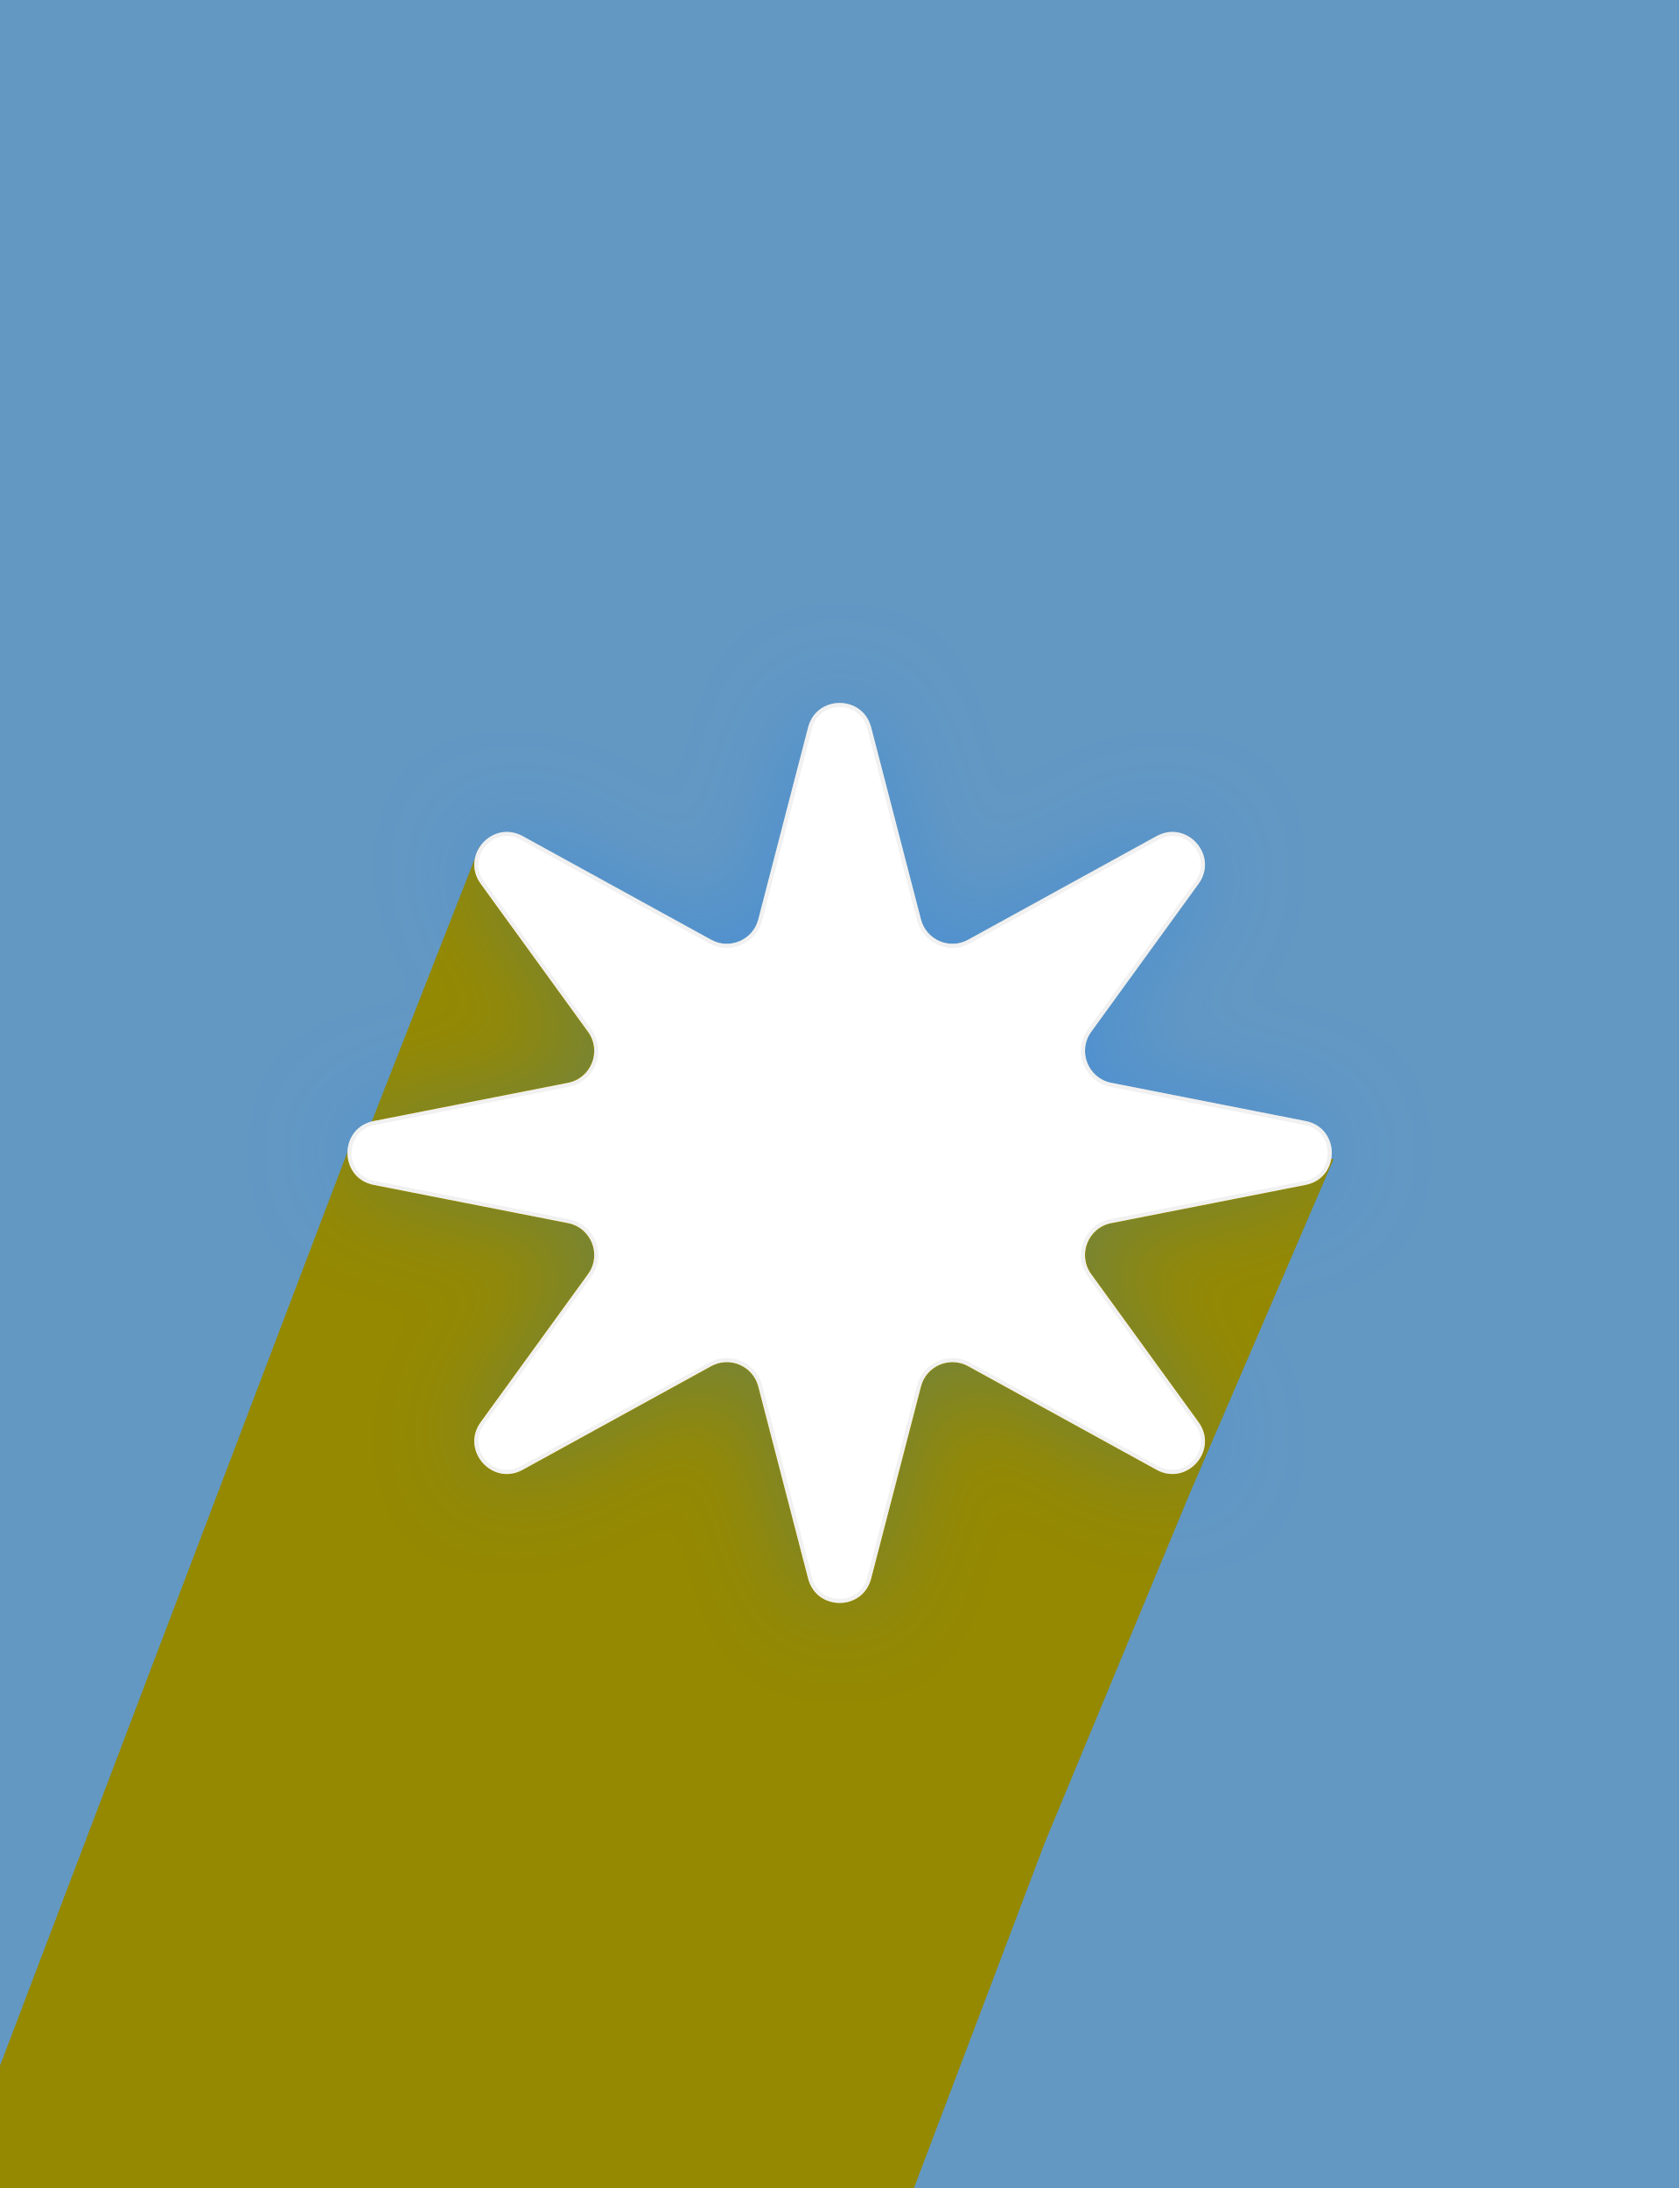
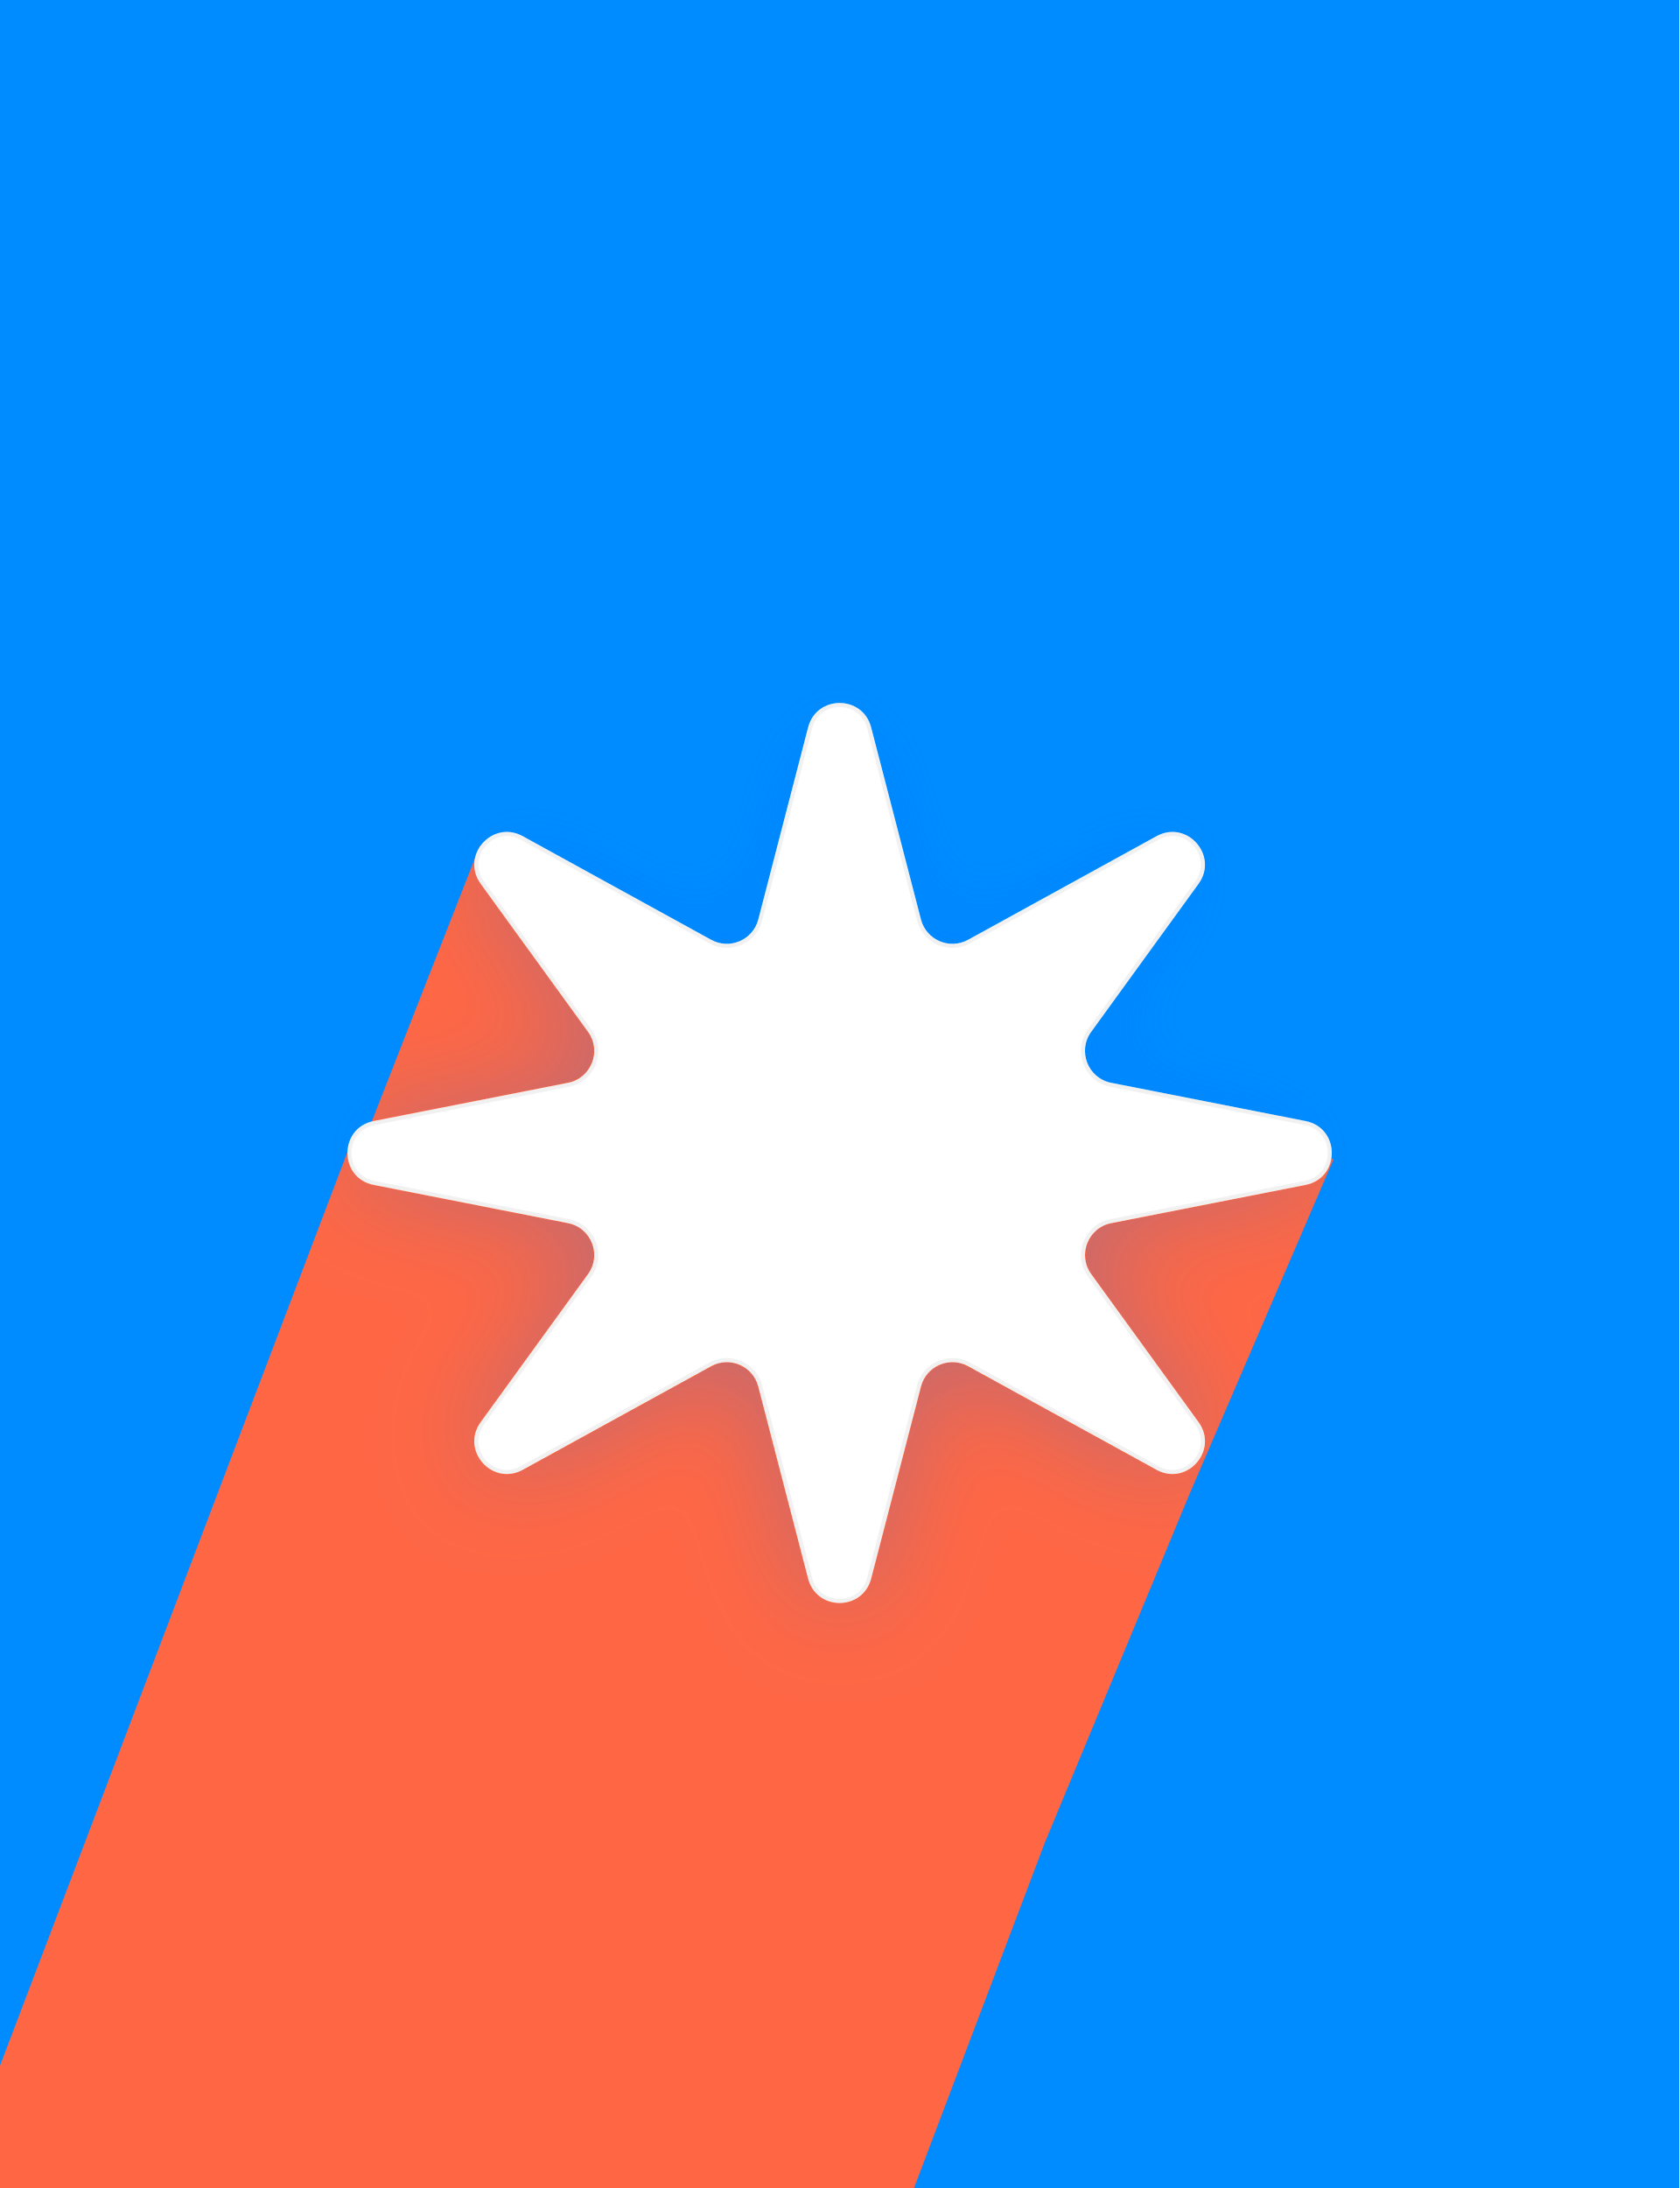
<svg xmlns="http://www.w3.org/2000/svg" width="413" height="538" viewBox="0 0 413 538" fill="none">
  <g clip-path="url(#clip0_349_1381)">
-     <rect width="413" height="538" fill="#6398C3" />
-     <path d="M118 208L175 232.5L198 250L224 242.5L239.5 262L260 280.5L328 285L292.5 367.5L257 453L203 595.5L553 538L-16 550L86.5 280.5L88 284.5L118 208Z" fill="#958901" />
+     <rect width="413" height="538" fill="#008CFF" />
+     <path d="M118 208L175 232.5L198 250L224 242.5L239.5 262L260 280.5L328 285L292.5 367.5L257 453L203 595.5L553 538L-16 550L86.5 280.5L88 284.5L118 208Z" fill="#FF6744" />
    <g filter="url(#filter0_d_349_1381)">
      <path d="M198.756 178.843C200.829 170.856 212.171 170.856 214.244 178.843L226.5 226.08C227.81 231.13 233.526 233.594 238.098 231.081L284.442 205.604C291.928 201.489 299.788 210.397 294.772 217.312L268.371 253.708C264.941 258.437 267.571 265.128 273.303 266.255L321.082 275.65C329.69 277.343 329.69 289.657 321.082 291.35L273.303 300.745C267.571 301.872 264.941 308.563 268.371 313.292L294.772 349.688C299.788 356.603 291.928 365.511 284.442 361.396L238.098 335.919C233.526 333.406 227.81 335.87 226.5 340.92L214.244 388.157C212.171 396.144 200.829 396.144 198.756 388.157L186.5 340.92C185.19 335.87 179.474 333.406 174.902 335.919L128.558 361.396C121.072 365.511 113.212 356.603 118.228 349.688L144.629 313.292C148.059 308.563 145.429 301.872 139.697 300.745L91.918 291.35C83.31 289.657 83.31 277.343 91.918 275.65L139.697 266.255C145.429 265.128 148.059 258.437 144.629 253.708L118.228 217.312C113.212 210.397 121.072 201.489 128.558 205.604L174.902 231.081C179.474 233.594 185.19 231.13 186.5 226.08L198.756 178.843Z" fill="white" />
      <path d="M199.24 178.969C201.183 171.481 211.817 171.481 213.76 178.969L226.017 226.205C227.409 231.571 233.481 234.19 238.339 231.52L284.684 206.042C291.701 202.185 299.069 210.536 294.367 217.019L267.966 253.414C264.321 258.438 267.117 265.548 273.207 266.745L320.985 276.141C329.056 277.728 329.056 289.272 320.985 290.859L273.207 300.255C267.117 301.452 264.321 308.562 267.966 313.586L294.367 349.981C299.069 356.464 291.701 364.815 284.684 360.958L238.339 335.48C233.481 332.81 227.409 335.429 226.017 340.795L213.76 388.031C211.817 395.519 201.183 395.519 199.24 388.031L186.983 340.795C185.591 335.429 179.519 332.81 174.661 335.48L128.316 360.958C121.299 364.815 113.931 356.464 118.633 349.981L145.034 313.586C148.679 308.562 145.883 301.452 139.793 300.255L92.015 290.859C83.944 289.272 83.944 277.728 92.015 276.141L139.793 266.745C145.883 265.548 148.679 258.438 145.034 253.414L118.633 217.019C113.931 210.536 121.299 202.185 128.316 206.042L174.661 231.52C179.519 234.19 185.591 231.571 186.983 226.205L199.24 178.969Z" stroke="#D6D6D6" stroke-opacity="0.33" />
    </g>
  </g>
  <defs>
    <filter id="filter0_d_349_1381" x="60.361" y="147.754" width="292.278" height="271.493" filterUnits="userSpaceOnUse" color-interpolation-filters="sRGB">
      <feFlood flood-opacity="0" result="BackgroundImageFix" />
      <feColorMatrix in="SourceAlpha" type="matrix" values="0 0 0 0 0 0 0 0 0 0 0 0 0 0 0 0 0 0 127 0" result="hardAlpha" />
      <feOffset />
      <feGaussianBlur stdDeviation="12.55" />
      <feComposite in2="hardAlpha" operator="out" />
      <feColorMatrix type="matrix" values="0 0 0 0 0 0 0 0 0 0.45 0 0 0 0 1 0 0 0 0.25 0" />
      <feBlend mode="normal" in2="BackgroundImageFix" result="effect1_dropShadow_349_1381" />
      <feBlend mode="normal" in="BackgroundImageFix" in2="effect1_dropShadow_349_1381" result="BackgroundImageFix" />
      <feBlend mode="normal" in="SourceGraphic" in2="BackgroundImageFix" result="shape" />
    </filter>
    <clipPath id="clip0_349_1381">
      <rect width="413" height="538" fill="white" />
    </clipPath>
  </defs>
</svg>
